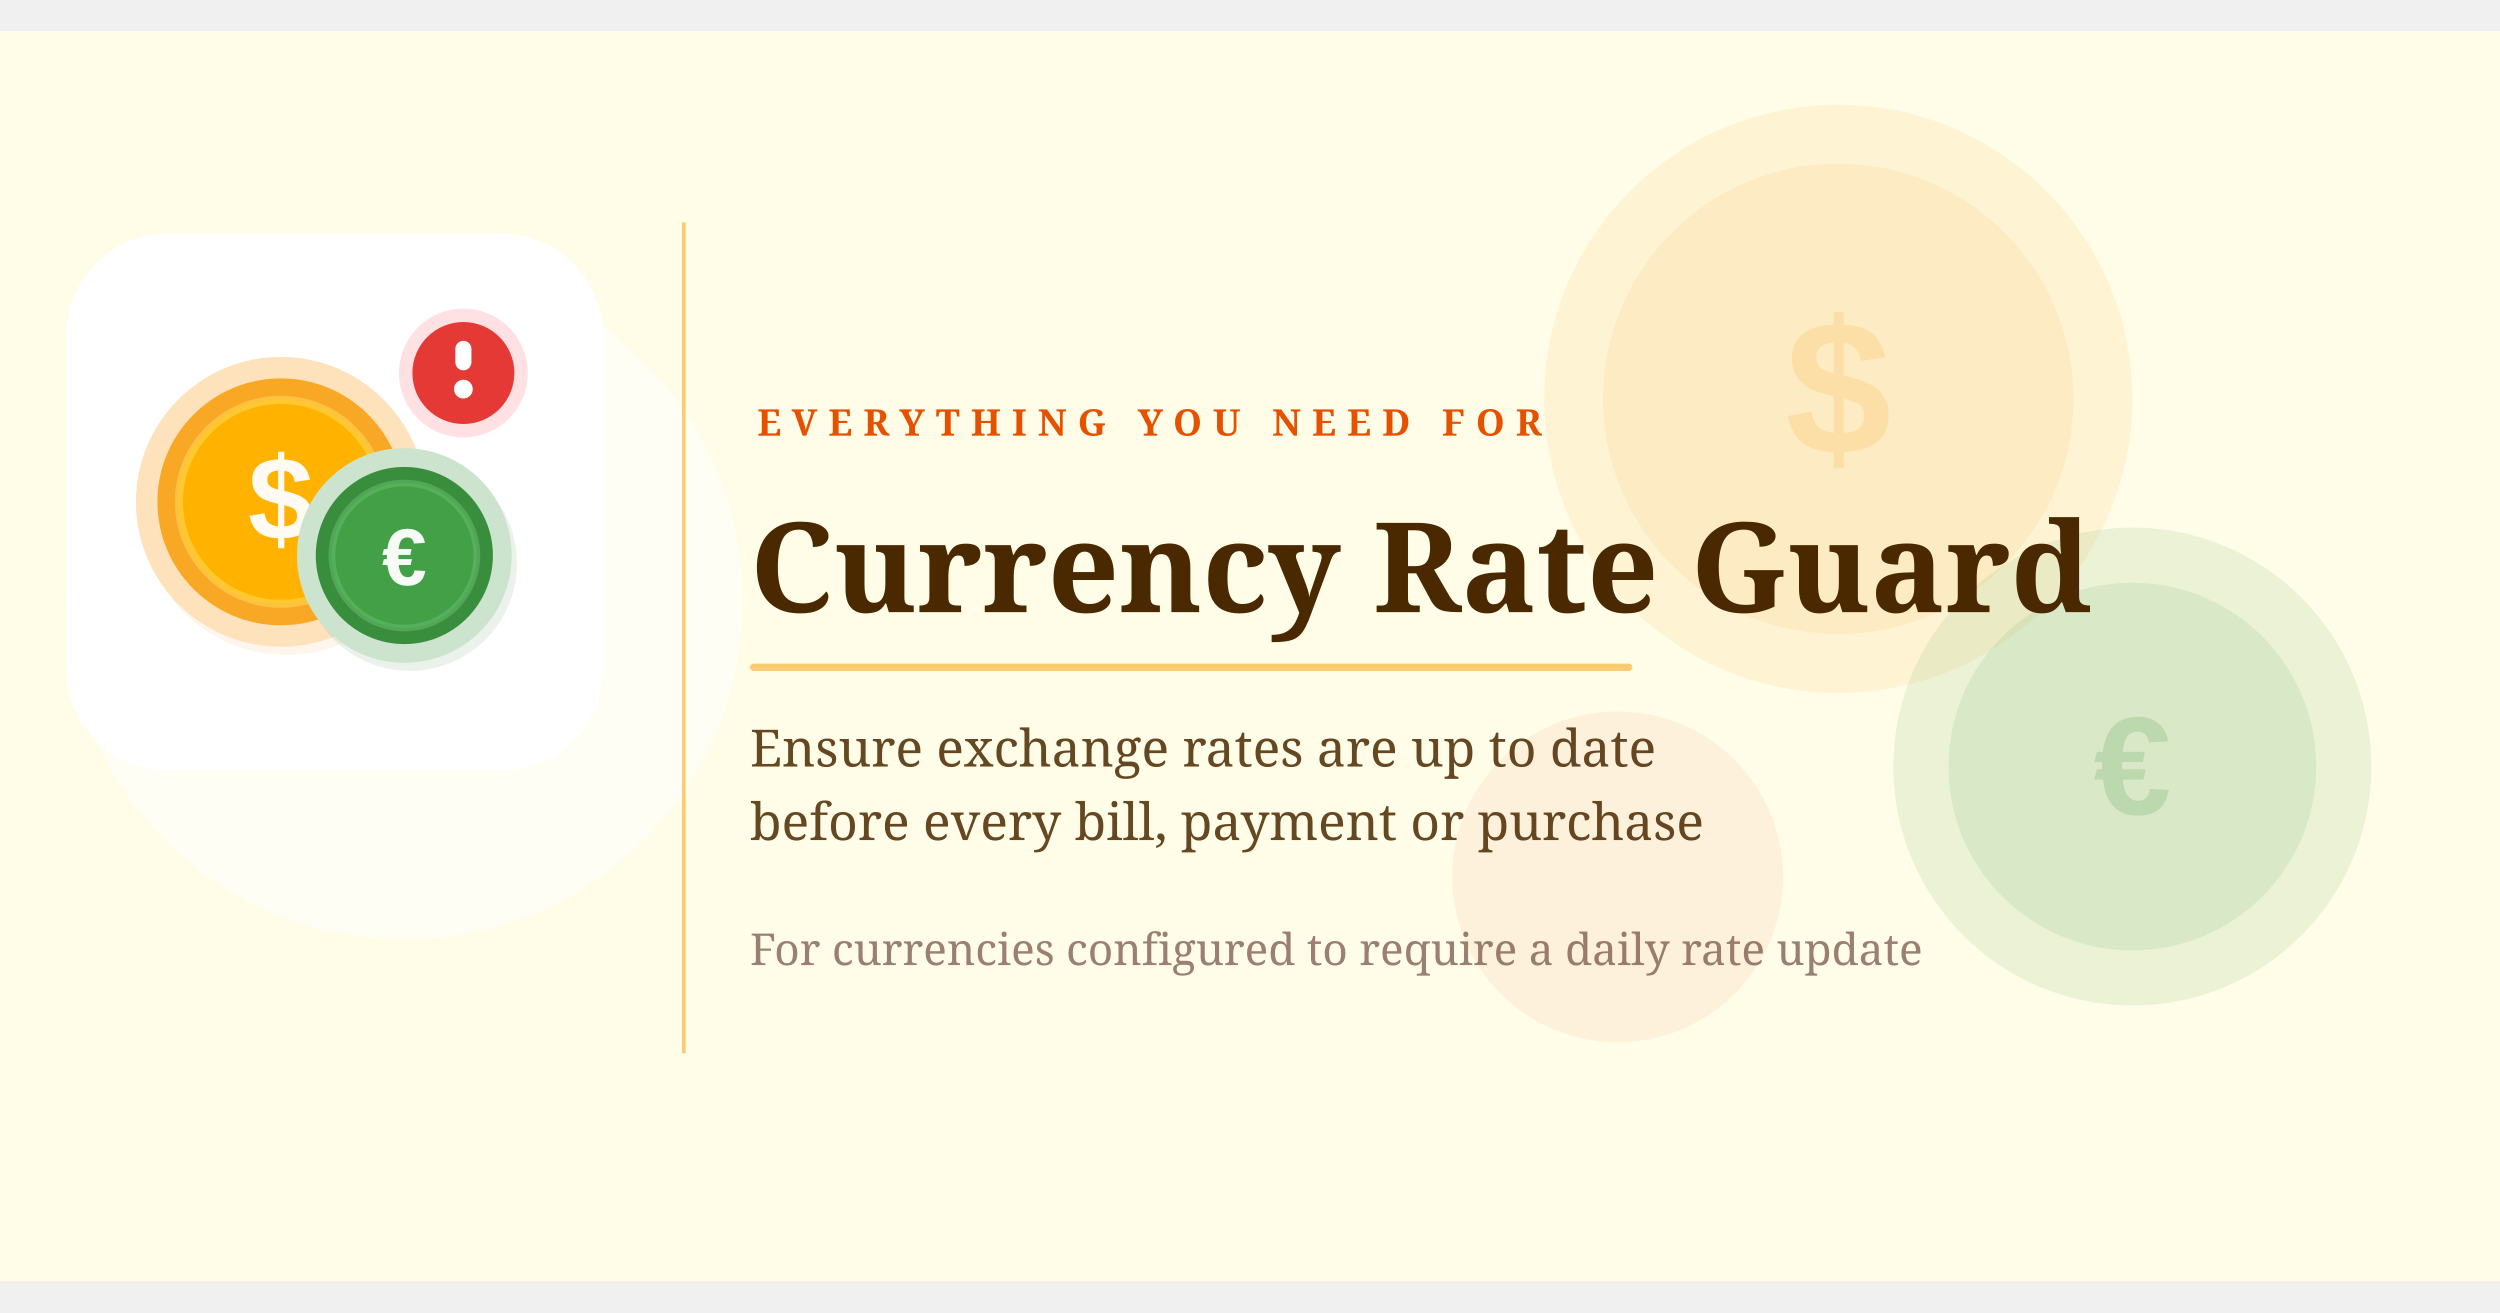
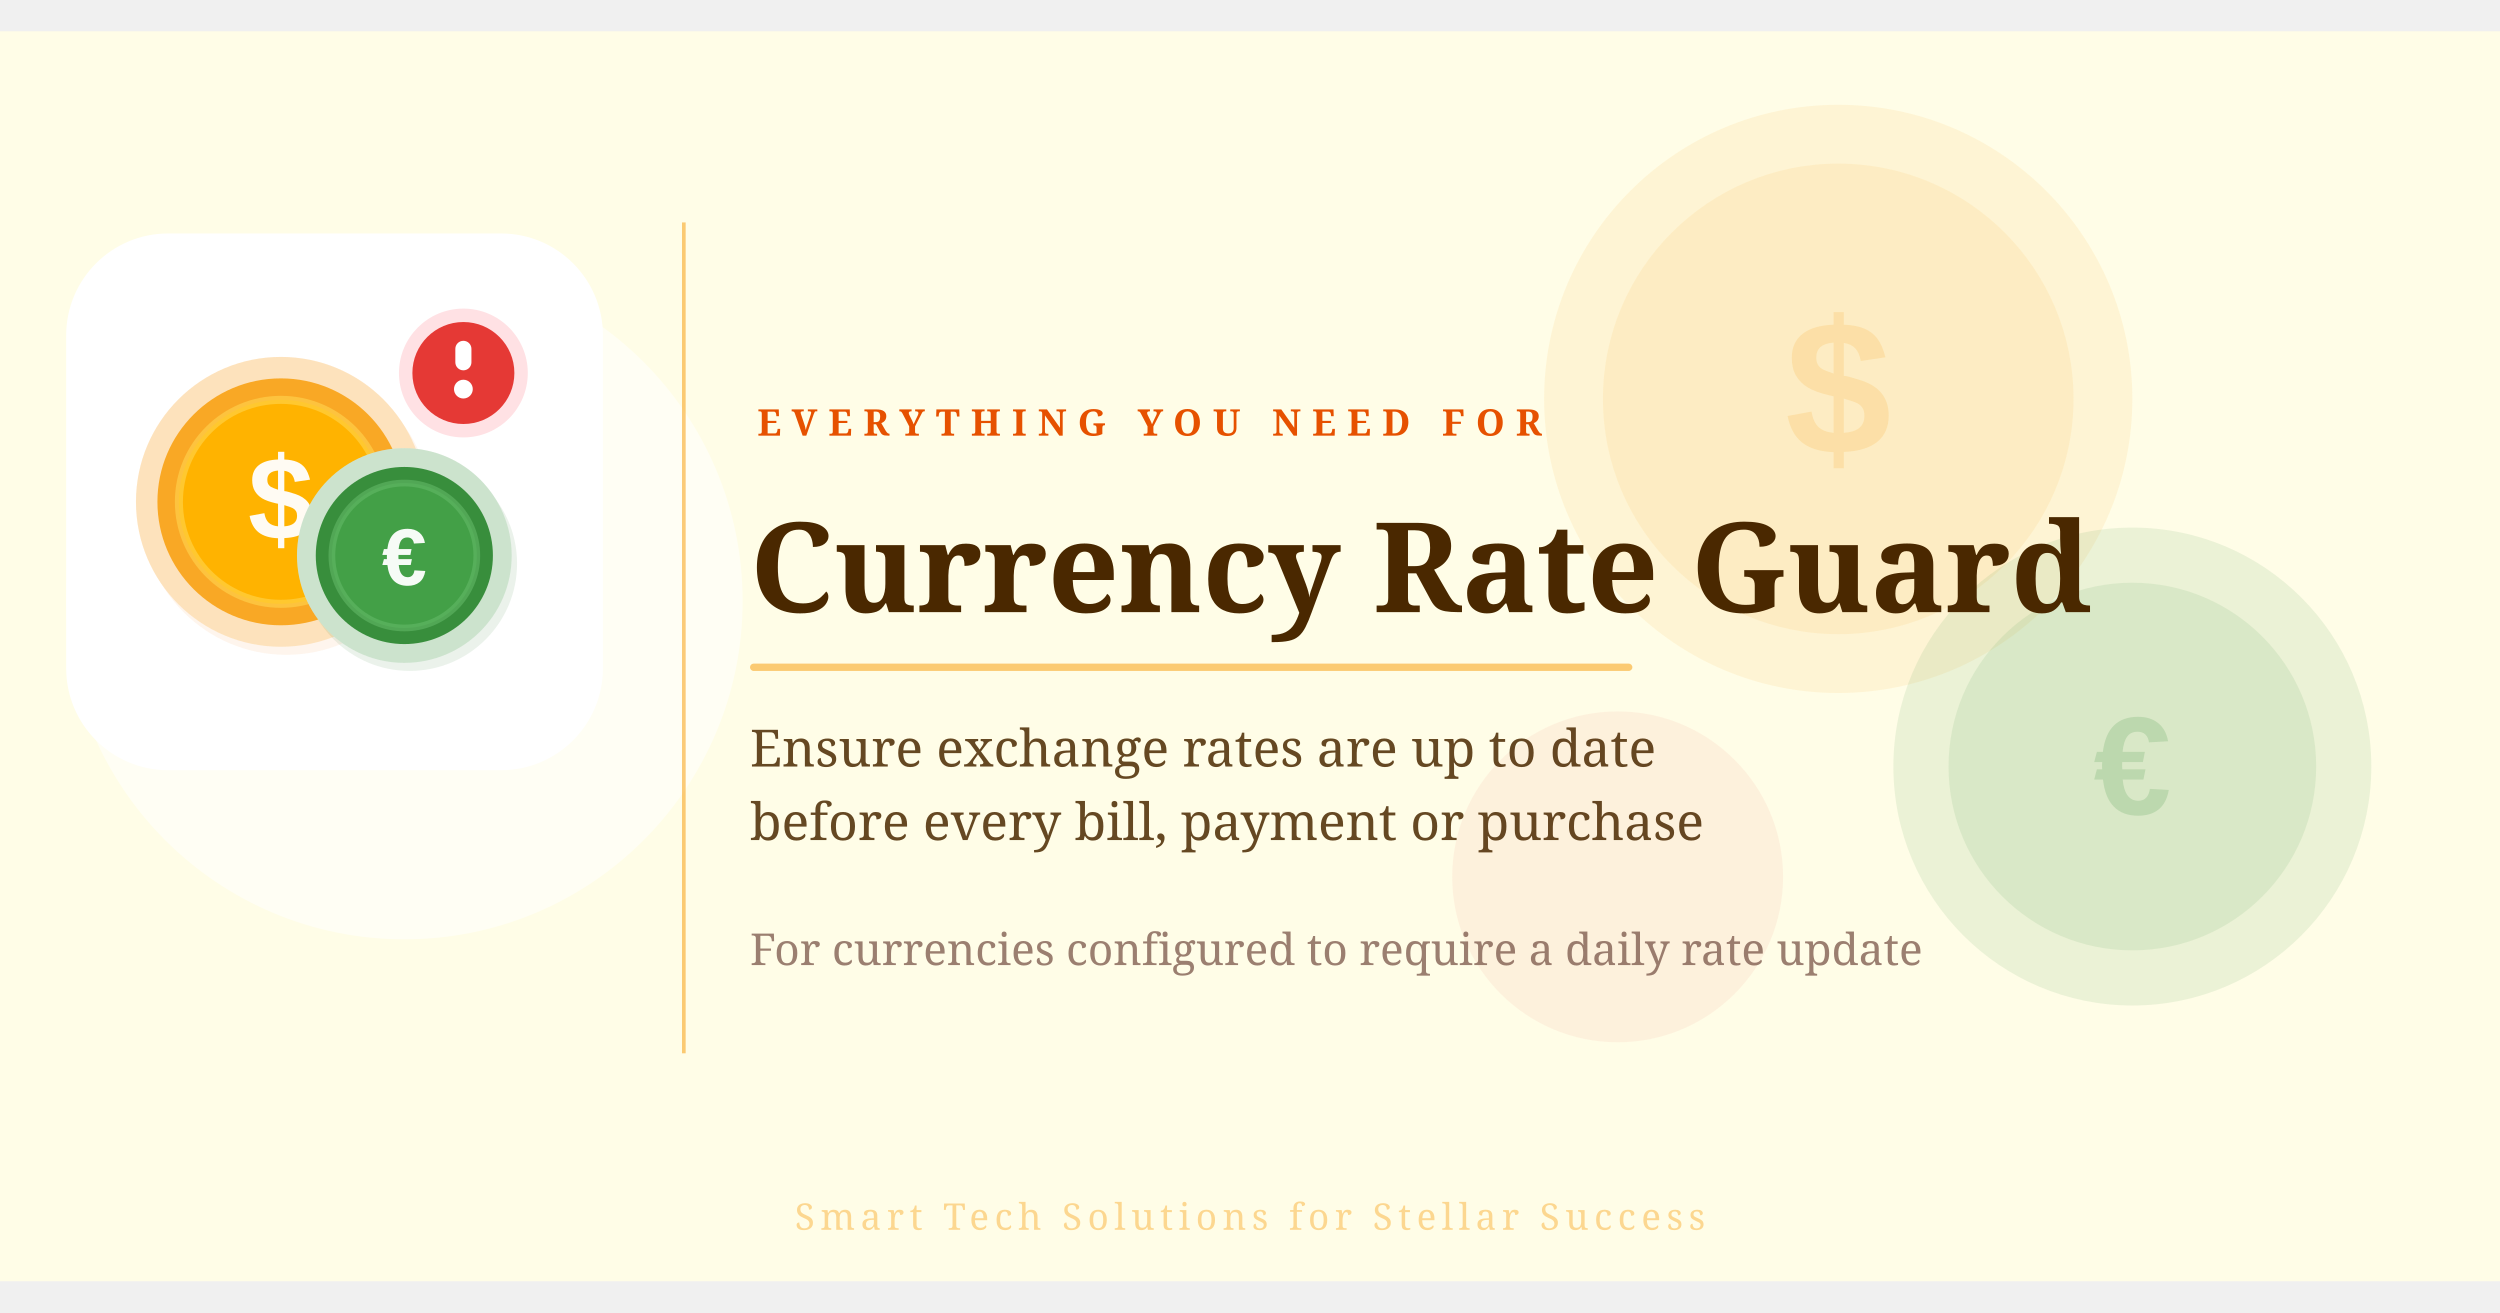
<svg xmlns="http://www.w3.org/2000/svg" width="1200" height="630" viewBox="0 0 680 340">
  <rect width="680" height="340" fill="#FFFDE7" />
  <circle cx="500" cy="100" r="80" fill="#F9A825" opacity="0.10" />
  <circle cx="500" cy="100" r="64" fill="#F9A825" opacity="0.10" />
  <circle cx="580" cy="200" r="65" fill="#388E3C" opacity="0.10" />
  <circle cx="580" cy="200" r="50" fill="#388E3C" opacity="0.10" />
  <circle cx="440" cy="230" r="45" fill="#E53935" opacity="0.06" />
  <text x="500" y="115" font-family="Arial Black,Arial" font-weight="900" font-size="52" fill="#F9A825" text-anchor="middle" opacity="0.18">$</text>
  <text x="580" y="213" font-family="Arial Black,Arial" font-weight="900" font-size="38" fill="#388E3C" text-anchor="middle" opacity="0.18">€</text>
  <circle cx="110" cy="155" r="92" fill="white" opacity="0.52" />
  <g transform="translate(18,55) scale(0.73)">
    <rect width="200" height="200" rx="38" fill="#FFFFFF" />
    <circle cx="82" cy="103" r="54" fill="#F57F17" opacity="0.08" />
    <circle cx="80" cy="100" r="54" fill="#FFF8E1" />
    <circle cx="80" cy="100" r="54" fill="#F57F17" opacity="0.18" />
    <circle cx="80" cy="100" r="46" fill="#F9A825" />
    <circle cx="80" cy="100" r="38" fill="#FFB300" />
    <circle cx="80" cy="100" r="38" fill="none" stroke="#FFD54F" stroke-width="3" opacity="0.6" />
    <text x="80" y="114" font-family="Arial Black,Arial,sans-serif" font-weight="900" font-size="44" fill="white" text-anchor="middle" opacity="0.95">$</text>
    <circle cx="128" cy="123" r="40" fill="#2E7D32" opacity="0.10" />
    <circle cx="126" cy="120" r="40" fill="#E8F5E9" />
    <circle cx="126" cy="120" r="40" fill="#2E7D32" opacity="0.15" />
    <circle cx="126" cy="120" r="33" fill="#388E3C" />
    <circle cx="126" cy="120" r="27" fill="#43A047" />
    <circle cx="126" cy="120" r="27" fill="none" stroke="#66BB6A" stroke-width="2.5" opacity="0.55" />
    <text x="126" y="131" font-family="Arial Black,Arial,sans-serif" font-weight="900" font-size="30" fill="white" text-anchor="middle" opacity="0.95">€</text>
    <circle cx="148" cy="52" r="24" fill="#FFCDD2" opacity="0.6" />
    <circle cx="148" cy="52" r="19" fill="#E53935" />
    <rect x="145" y="40" width="6" height="11" rx="3" fill="white" />
    <circle cx="148" cy="58" r="3.5" fill="white" />
  </g>
  <line x1="186" y1="52" x2="186" y2="278" stroke="#F9A825" stroke-width="1" opacity="0.6" />
  <text x="206" y="110" font-family="Georgia,serif" font-size="10" fill="#E65100" letter-spacing="3" font-weight="bold">EVERYTHING YOU NEED FOR</text>
  <text x="204" y="158" font-family="Georgia,serif" font-size="34" fill="#4A2800" font-weight="bold">Currency Rate Guard</text>
  <rect x="204" y="172" width="240" height="2" rx="1" fill="#F9A825" opacity="0.6" />
  <text x="204" y="200" font-family="Georgia,serif" font-size="14" fill="#4A2800" opacity="0.85">Ensure exchange rates are up to date</text>
  <text x="204" y="220" font-family="Georgia,serif" font-size="14" fill="#4A2800" opacity="0.85">before every bill, payment or purchase</text>
  <text x="204" y="254" font-family="Georgia,serif" font-size="12" fill="#795548" opacity="0.75">For currencies configured to require a daily rate update</text>
+   <text x="340" y="326" font-family="Georgia,serif" font-size="10" fill="#F9A825" text-anchor="middle" opacity="0.45" letter-spacing="1.5">Smart Tech Solutions for Stellar Success</text>
</svg>
